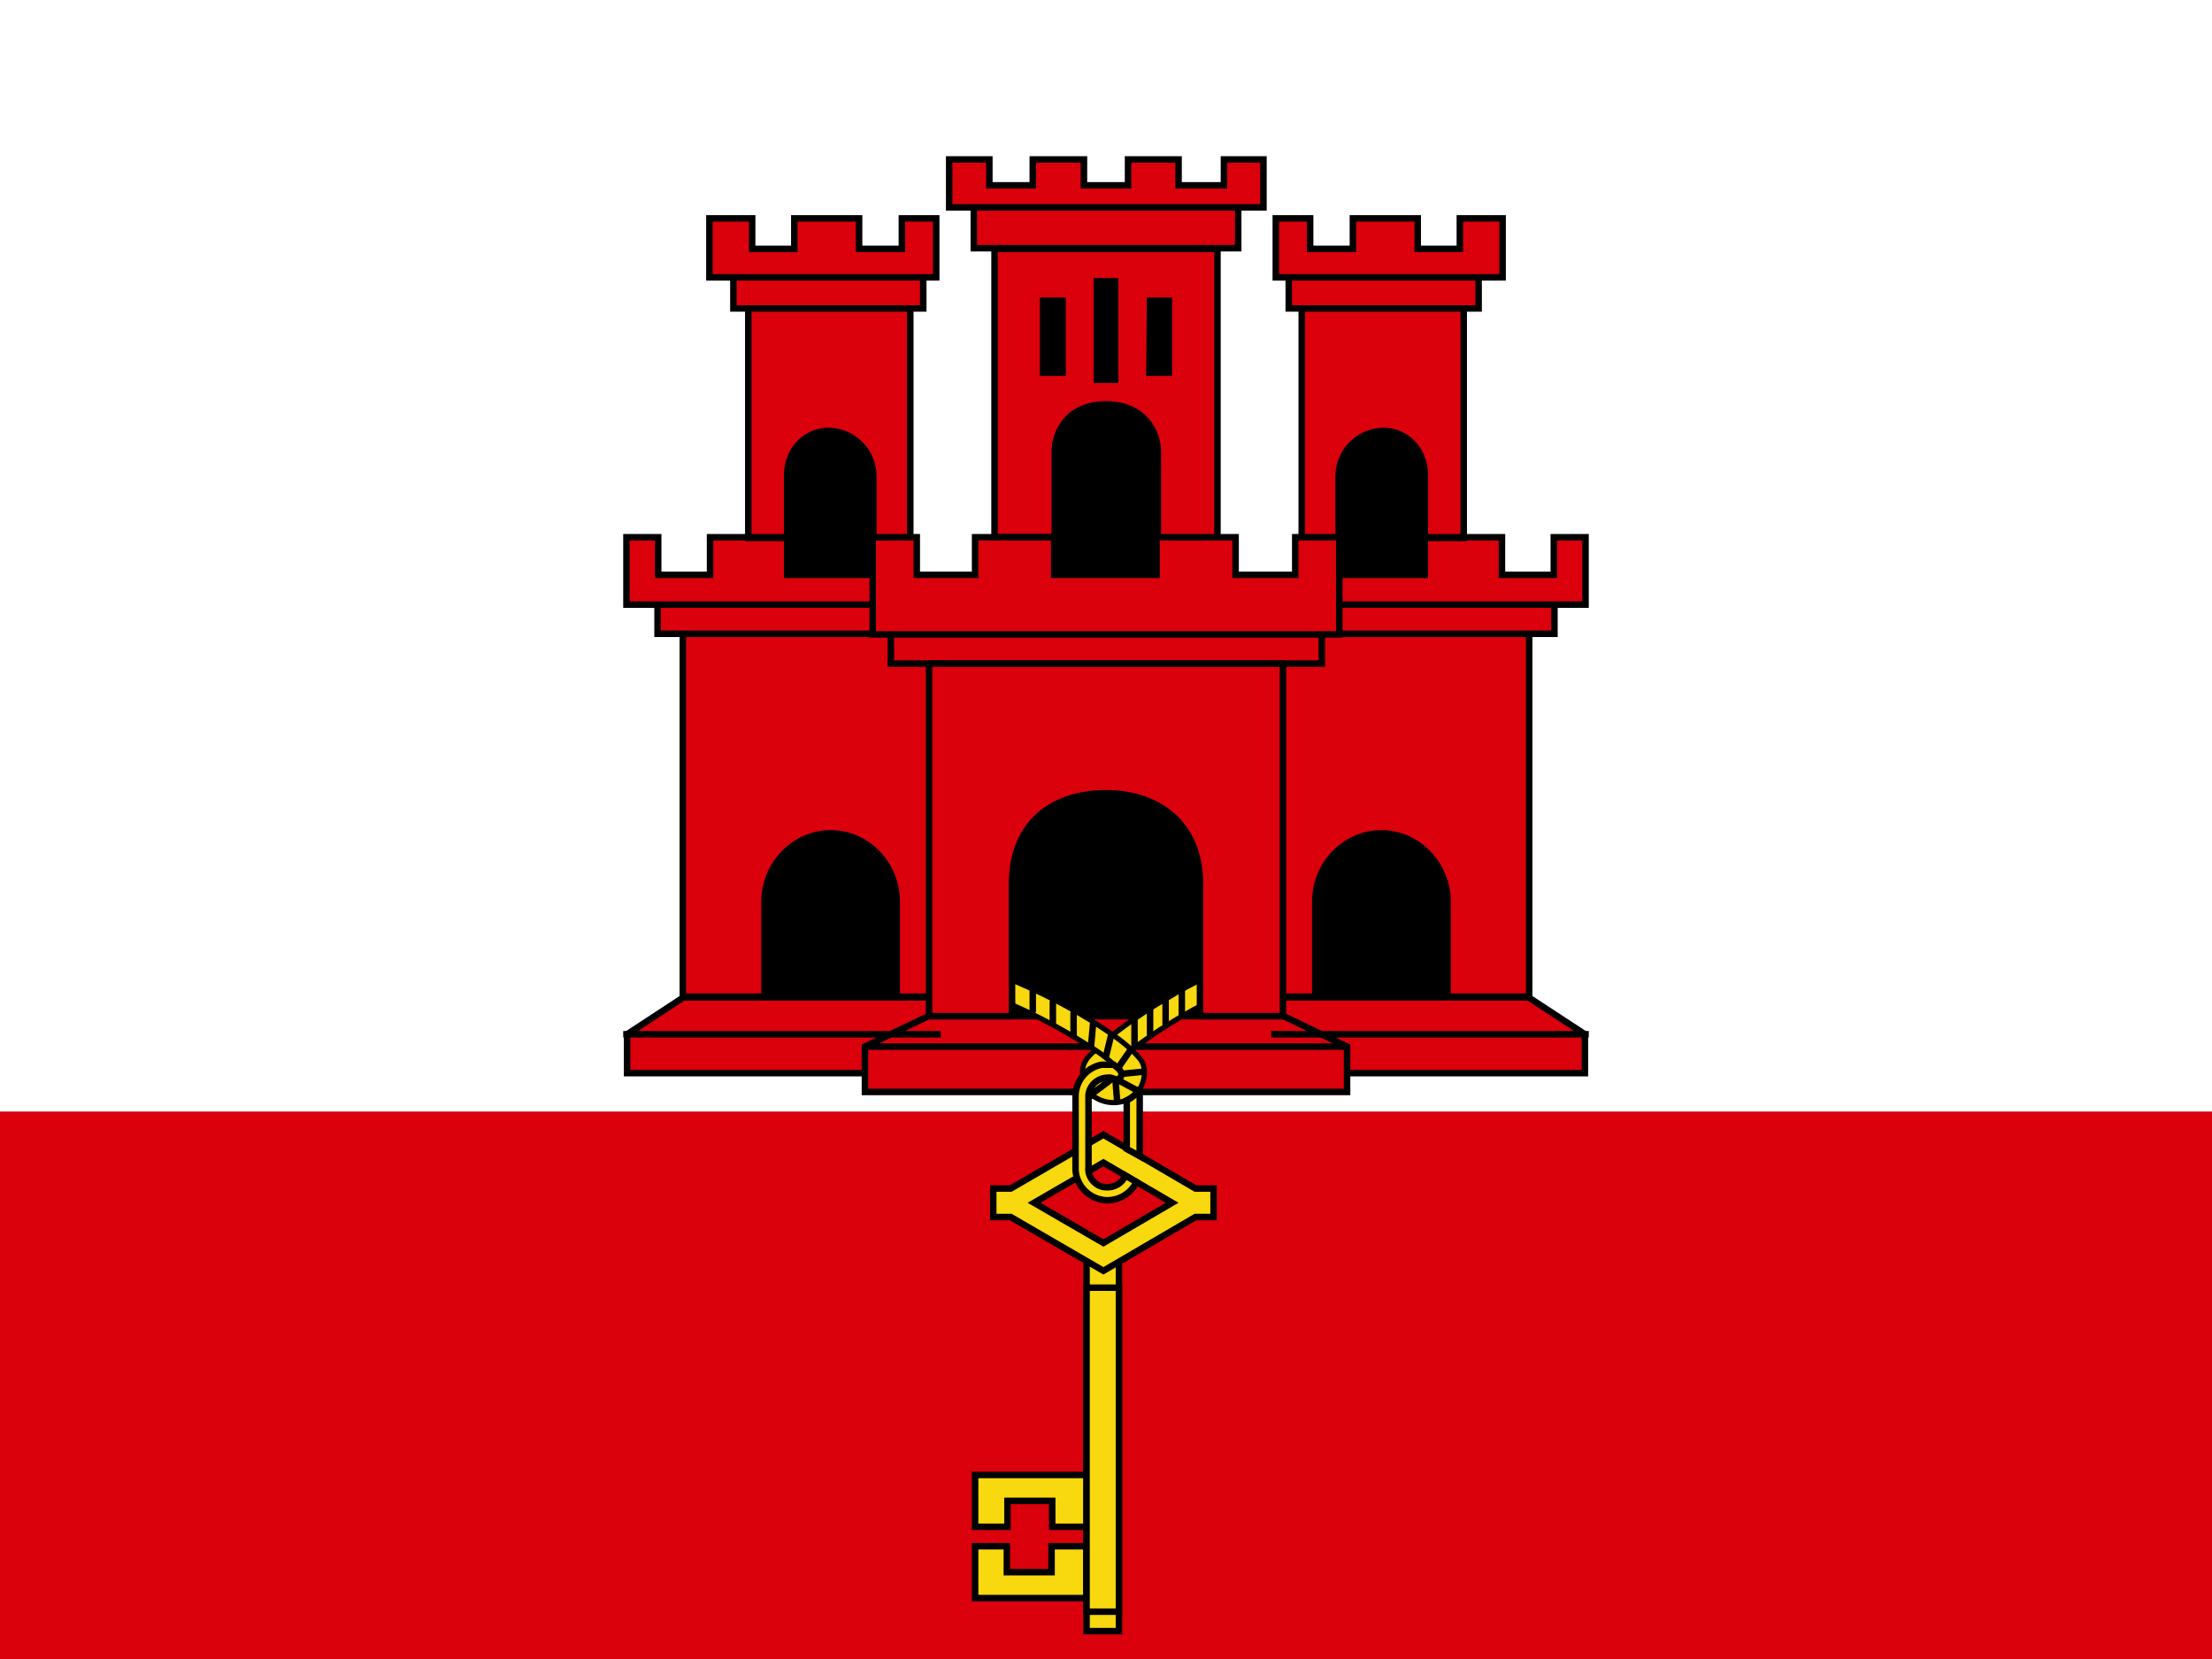
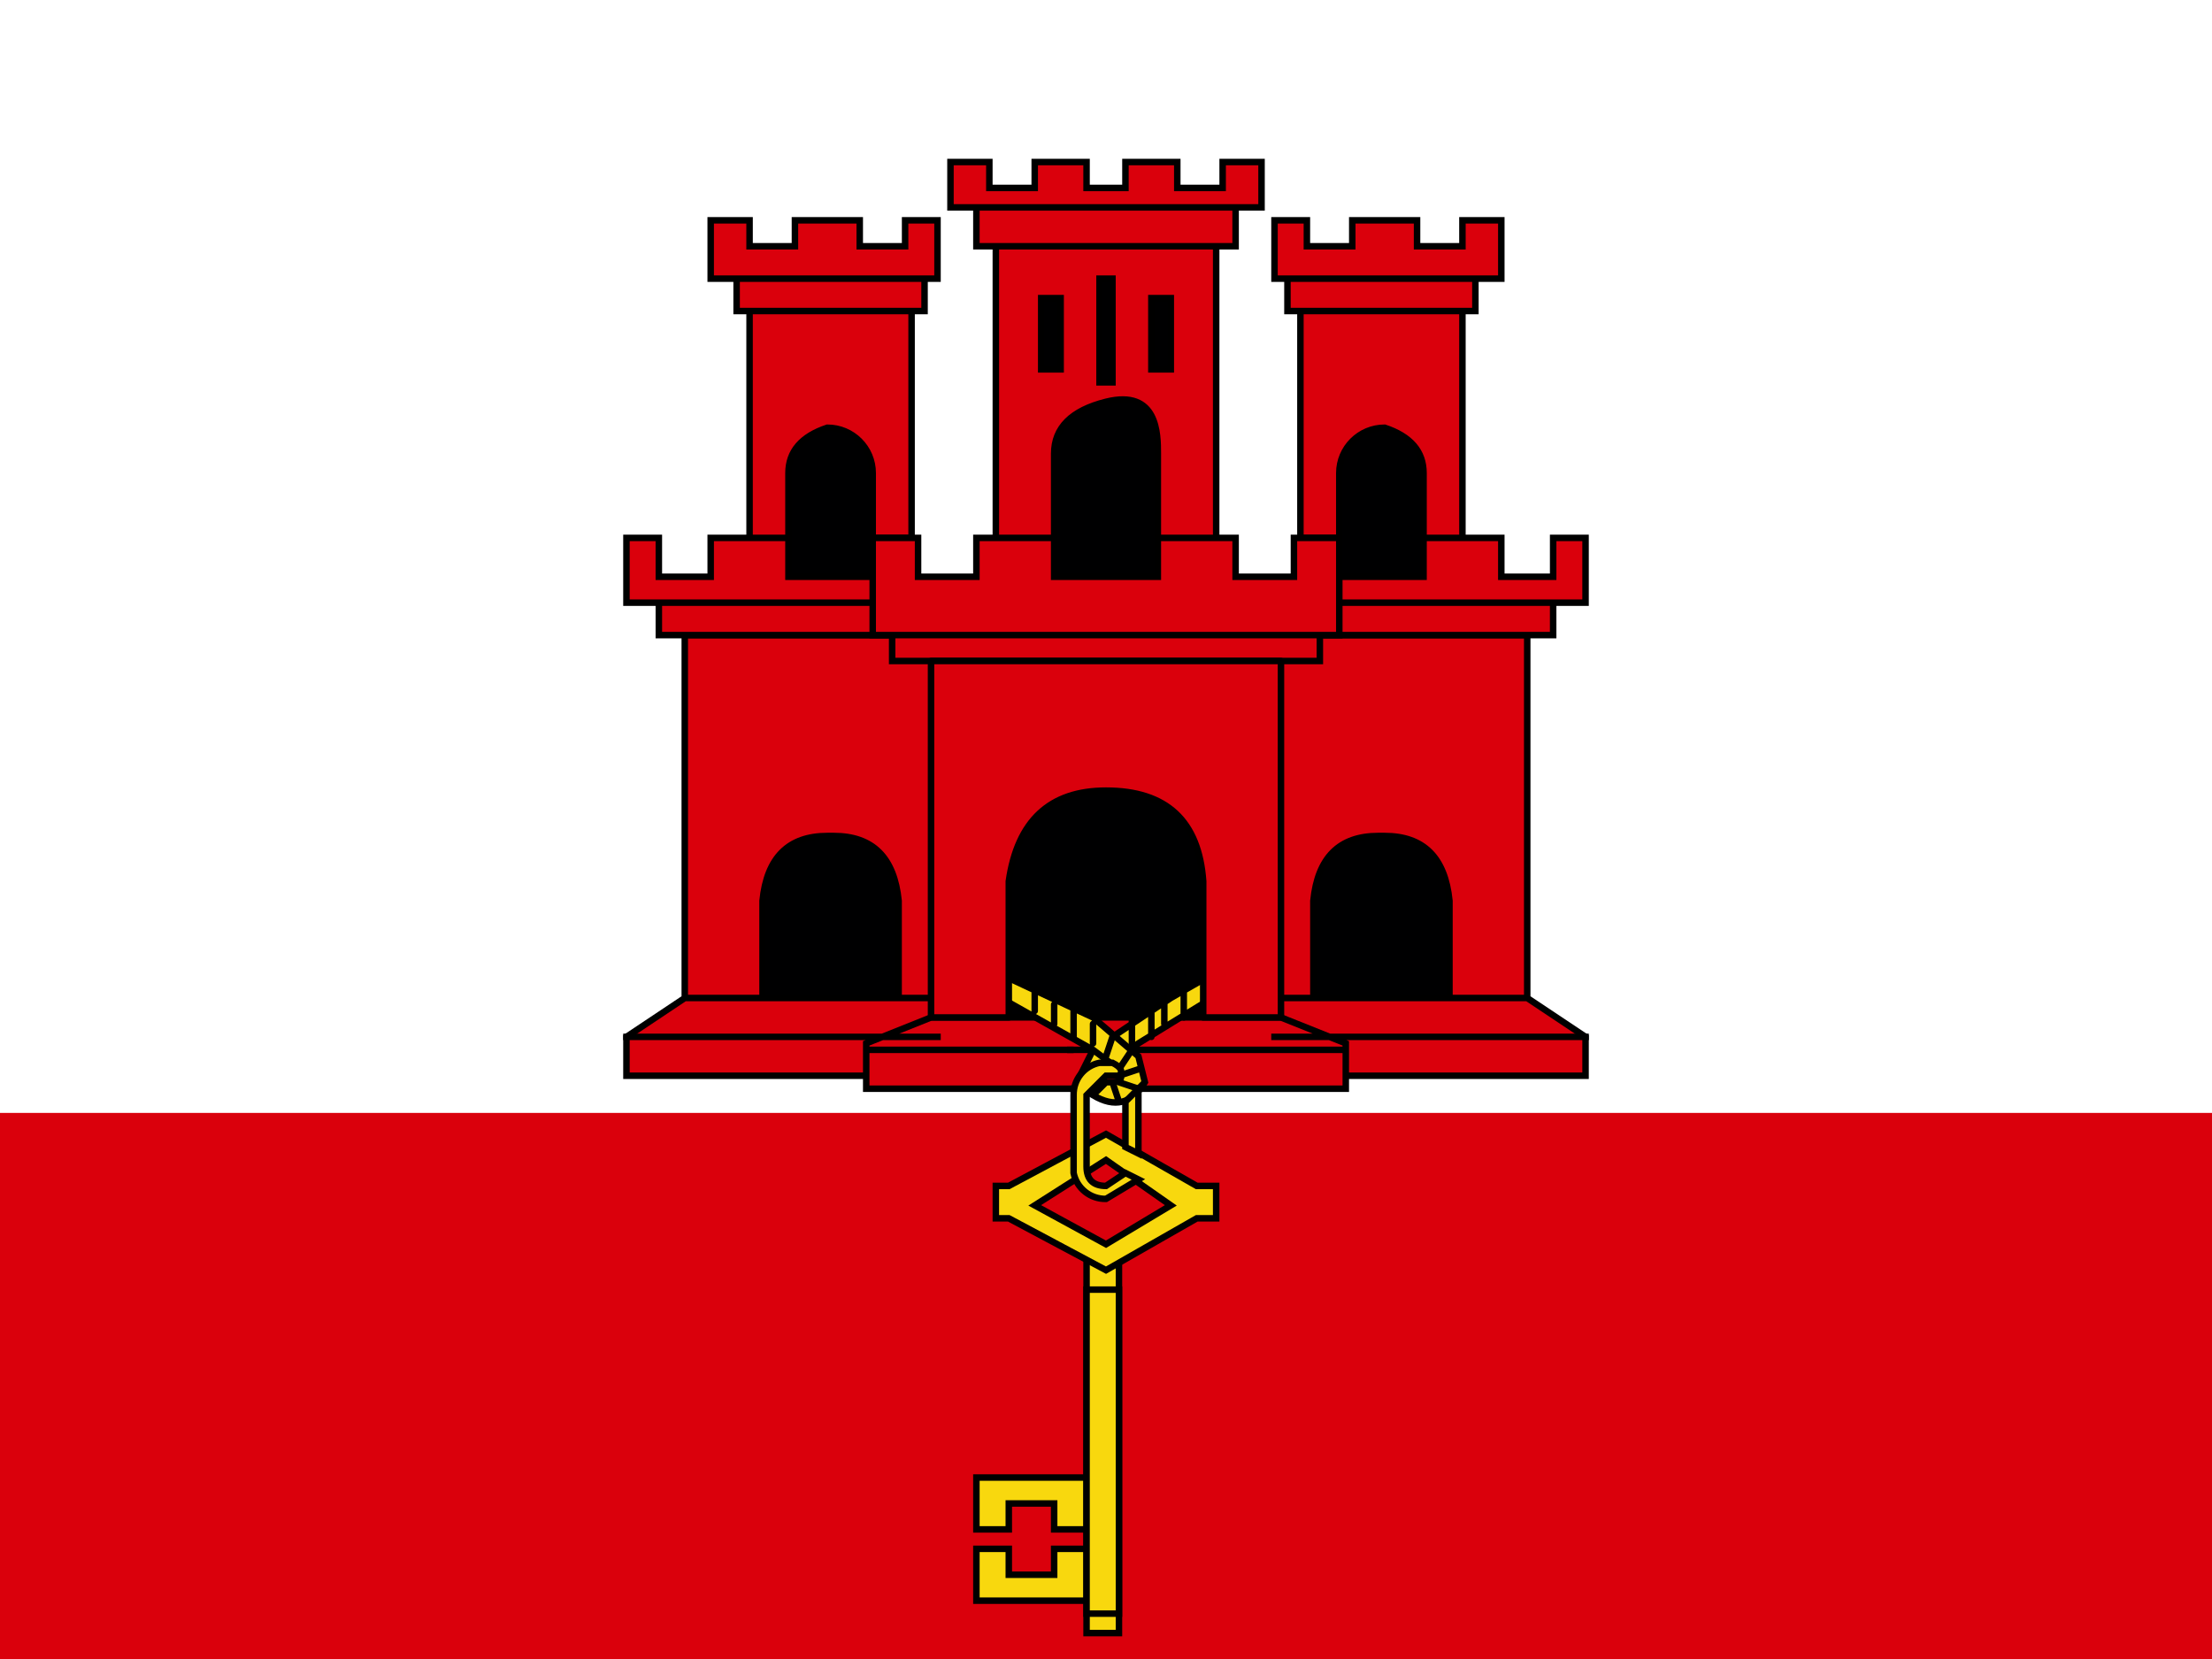
- <svg xmlns="http://www.w3.org/2000/svg" xmlns:xlink="http://www.w3.org/1999/xlink" id="flag-icons-gi" viewBox="0 0 640 480">
+ <svg xmlns="http://www.w3.org/2000/svg" xmlns:xlink="http://www.w3.org/1999/xlink" viewBox="0 0 640 480">
  <path fill="#da000c" d="M0 0h640v480H0z" />
-   <path fill="#fff" d="M0 0h640v321.6H0z" />
+   <path fill="#fff" d="M0 0h640v322H0z" />
  <g stroke="#000" transform="translate(-160)scale(1.875)">
-     <g id="gi-a" fill="#da000c" stroke-linecap="square">
-       <path fill="#000001" stroke="none" d="M196.6 116.3h64v44h-64z" />
-       <path d="M229.8 153.9h-39l-8.7 5.7v6h47.7m-16.3-37c5.6 0 10.2 4.7 10.2 10.5v14.7h7.3v-56h-40.3v56h12.6v-14.7c0-5.6 4.5-10.5 10.2-10.5z" />
-       <path fill="#000001" stroke="none" d="M204.5 60h18.6v34h-18.6z" />
-       <path d="M223 88.7h-16.2v-5.8h-11.9v5.8h-8v-5.8H182v10.4h41m-36.2 0h35v4.5h-35zm14-45.7V83h6v-9.7c0-3.6 2.5-6.6 6.1-6.8h.4a7 7 0 0 1 6.8 6.8V83h5.7V47.6zm-2.3-4.8v4.8h29.3v-4.8zm-3.7-9.1v9.1h35v-9.1h-5.3v4.7h-6.6v-4.7h-10v4.7h-6.5v-4.7zM182 159.6h48m31-2.8h-32.4l-9.8 4.7v7H261" />
-       <path stroke-linecap="butt" d="M218.8 161.5H262" />
+     <g id="a" fill="#da000c" stroke-linecap="square">
+       <path fill="#000001" stroke="none" d="M197 116h64v44h-64z" />
+       <path d="M230 154h-39l-9 6v6h48m-16-37q9 0 10 10v15h7V98h-40v56h12v-15q1-10 10-10z" />
+       <path fill="#000001" stroke="none" d="M205 60h18v34h-19z" />
+       <path d="M223 89h-16v-6h-12v6h-8v-6h-5v10h41m-36 0h35v5h-35zm14-45v35h6V73q0-5 6-7a7 7 0 0 1 7 7v10h6V48zm-2-5v5h29v-5zm-4-9v9h35v-9h-5v4h-7v-4h-10v4h-7v-4zm-13 126h48m31-3h-32l-10 4v7h42" />
+       <path stroke-linecap="butt" d="M219 162h43" />
    </g>
-     <use xlink:href="#gi-a" width="100%" height="100%" transform="matrix(-1 0 0 1 512 0)" />
+     <use xlink:href="#a" width="100%" height="100%" transform="matrix(-1 0 0 1 512 0)" />
    <g fill="#f8d80e">
      <g stroke-linecap="round">
-         <path stroke-width=".8" d="M273.3 150q-3.9 1.6-7.5 3.8a72 72 0 0 0-8.9 6q-1.6 1-2.7 2.4c-1 .8-2 2-1.8 3.5 0 .6.8-.8 1.4-.9a4 4 0 0 1 3.1-.4q2.1-2 4.4-3.4a77 77 0 0 1 13-7.6z" />
-         <path d="M260.4 157.4v3.9m2.4-5.6v3.9m2.4-5.4v3.8m2.5-5.3v4" />
-         <path stroke-width=".8" d="m238.9 150.2-1.2 3.3a87 87 0 0 1 15.8 8q2.7 1.6 4.8 3.9c.3.8-.5 1.5-1.3 1.2-.7-.2-1.5-.5-2.2 0-1.1.5-2.1 2.2-.5 2.7 2.4 1.6 6.1.9 7.2-1.8.6-1.4.7-3.2-.5-4.4-2-2.3-4.8-4-7.4-5.7a89 89 0 0 0-14.7-7.2z" />
-         <path d="m254 158-.3 3.4m3.1-1.7-.8 3.3m3.8-1-1.8 2.6m2.7 3.6-2.6-1.4m3.4-1.4-3 .3m-.8 4-.2-2.6m-1-.3-2.4 1.8m-9.4-15.7v3.1m6.3.3v3.5m-3.2-5.2v3.3" />
+         <path d="m273 150-7 4-9 6-3 2-2 4 2-1 3-1 4-3 13-8zm-13 7v4m3-5v4m2-6v4m3-5v4" />
+         <path d="m239 150-1 3 16 9 4 3q1 2-1 2h-2l-1 2q5 3 8-2l-1-4-7-6zm15 8v3m3-1-1 3m4-1-2 3m3 3-3-1m3-2-3 1m0 4-1-3m-1 0-2 2m-9-16v3m6 0v4m-3-5v3" />
      </g>
-       <path d="M235.8 227.6v8h5v-4h6.9v4h5.4v-8zm0 11v8H253v-8h-5.4v4h-6.9v-4z" />
-       <path d="M253 193.7h5v58h-5z" />
-       <path d="M253 198.7h5v50h-5zm2.6-19.3 10.6 6.2-10.6 6.2-10.7-6.2zm-14.3 4h-2.7v4.4h2.7l14.3 8.3 14.2-8.3h2.8v-4.4h-2.8l-14.2-8.3z" />
-       <path d="M255.3 164.3a5 5 0 0 0-4 5.1v11.2a5 5 0 0 0 4.6 4.6 5 5 0 0 0 4.8-2.8l-1.7-1a3 3 0 0 1-3 1.8c-1.6 0-2.9-1.6-2.7-3.1v-11.2a3 3 0 0 1 3-2.6c.6-.2 1.5.7 1.9 0 .6-.9-.4-1.5-1-2zm5.8 3.9a5 5 0 0 1-1.9 1.6v7.5l2 1.1v-10.2z" />
+       <path d="M236 228v8h5v-4h7v4h5v-8zm0 11v8h17v-8h-5v4h-7v-4zm17-45h5v58h-5z" />
+       <path d="M253 199h5v50h-5zm3-20 10 7-10 6-11-6zm-15 4h-2v5h2l15 8 14-8h3v-5h-3l-14-8z" />
+       <path d="M255 164a5 5 0 0 0-4 5v12a5 5 0 0 0 5 4l5-3-2-1-3 2q-3 0-3-3v-11l3-3h2q1-1-1-2zm6 4-2 2v7l2 1z" />
    </g>
    <g fill="#da000c">
-       <path fill="#000001" stroke="none" d="M240.8 38.4h29.3v53.2h-29.3z" />
-       <path d="M238.8 38.4v44.5h9.3V69.7c0-3 2-7.3 7.9-7.3s8 4.3 8 7.3V83h9.2V38.4zm15.8 5h2.8v15.2h-2.8zm-8.3 3h3v11.1h-3zm16.5 0h2.9v11.1h-3zM235.6 32v6.3h40.8V32zm-3.8-7.4V32h48.5v-7.4h-6.1v4h-7v-4h-7.8v4h-6.8v-4h-7.9v4H238v-4zm-9 73.2v4.6h66.5v-4.6z" />
-       <path d="M220 82.9v15h72v-15h-6.8v5.8H276v-5.8h-12.2v5.8H248v-5.8h-12.2v5.8h-9v-5.8z" />
-       <path stroke-linejoin="round" d="M228.7 102.4v54.4h12.8v-20.4c0-9.5 6.4-14 14.5-14 7.8 0 14.5 4.5 14.5 14v20.4h12.8v-54.4z" />
+       <path fill="#000001" stroke="none" d="M241 38h29v54h-29z" />
+       <path d="M239 38v45h9V70q0-6 8-8c8-2 8 5 8 8v13h9V38zm16 5h2v16h-2zm-9 3h3v11h-3zm17 0h3v11h-3zm-27-14v6h40v-6zm-4-7v7h48v-7h-6v4h-7v-4h-8v4h-6v-4h-8v4h-7v-4zm-9 73v4h66v-4zm-3-15v15h72V83h-7v6h-9v-6h-12v6h-16v-6h-12v6h-9v-6z" />
+       <path stroke-linejoin="round" d="M229 102v55h12v-21q2-14 15-14 14 0 15 14v21h12v-55z" />
    </g>
  </g>
</svg>
